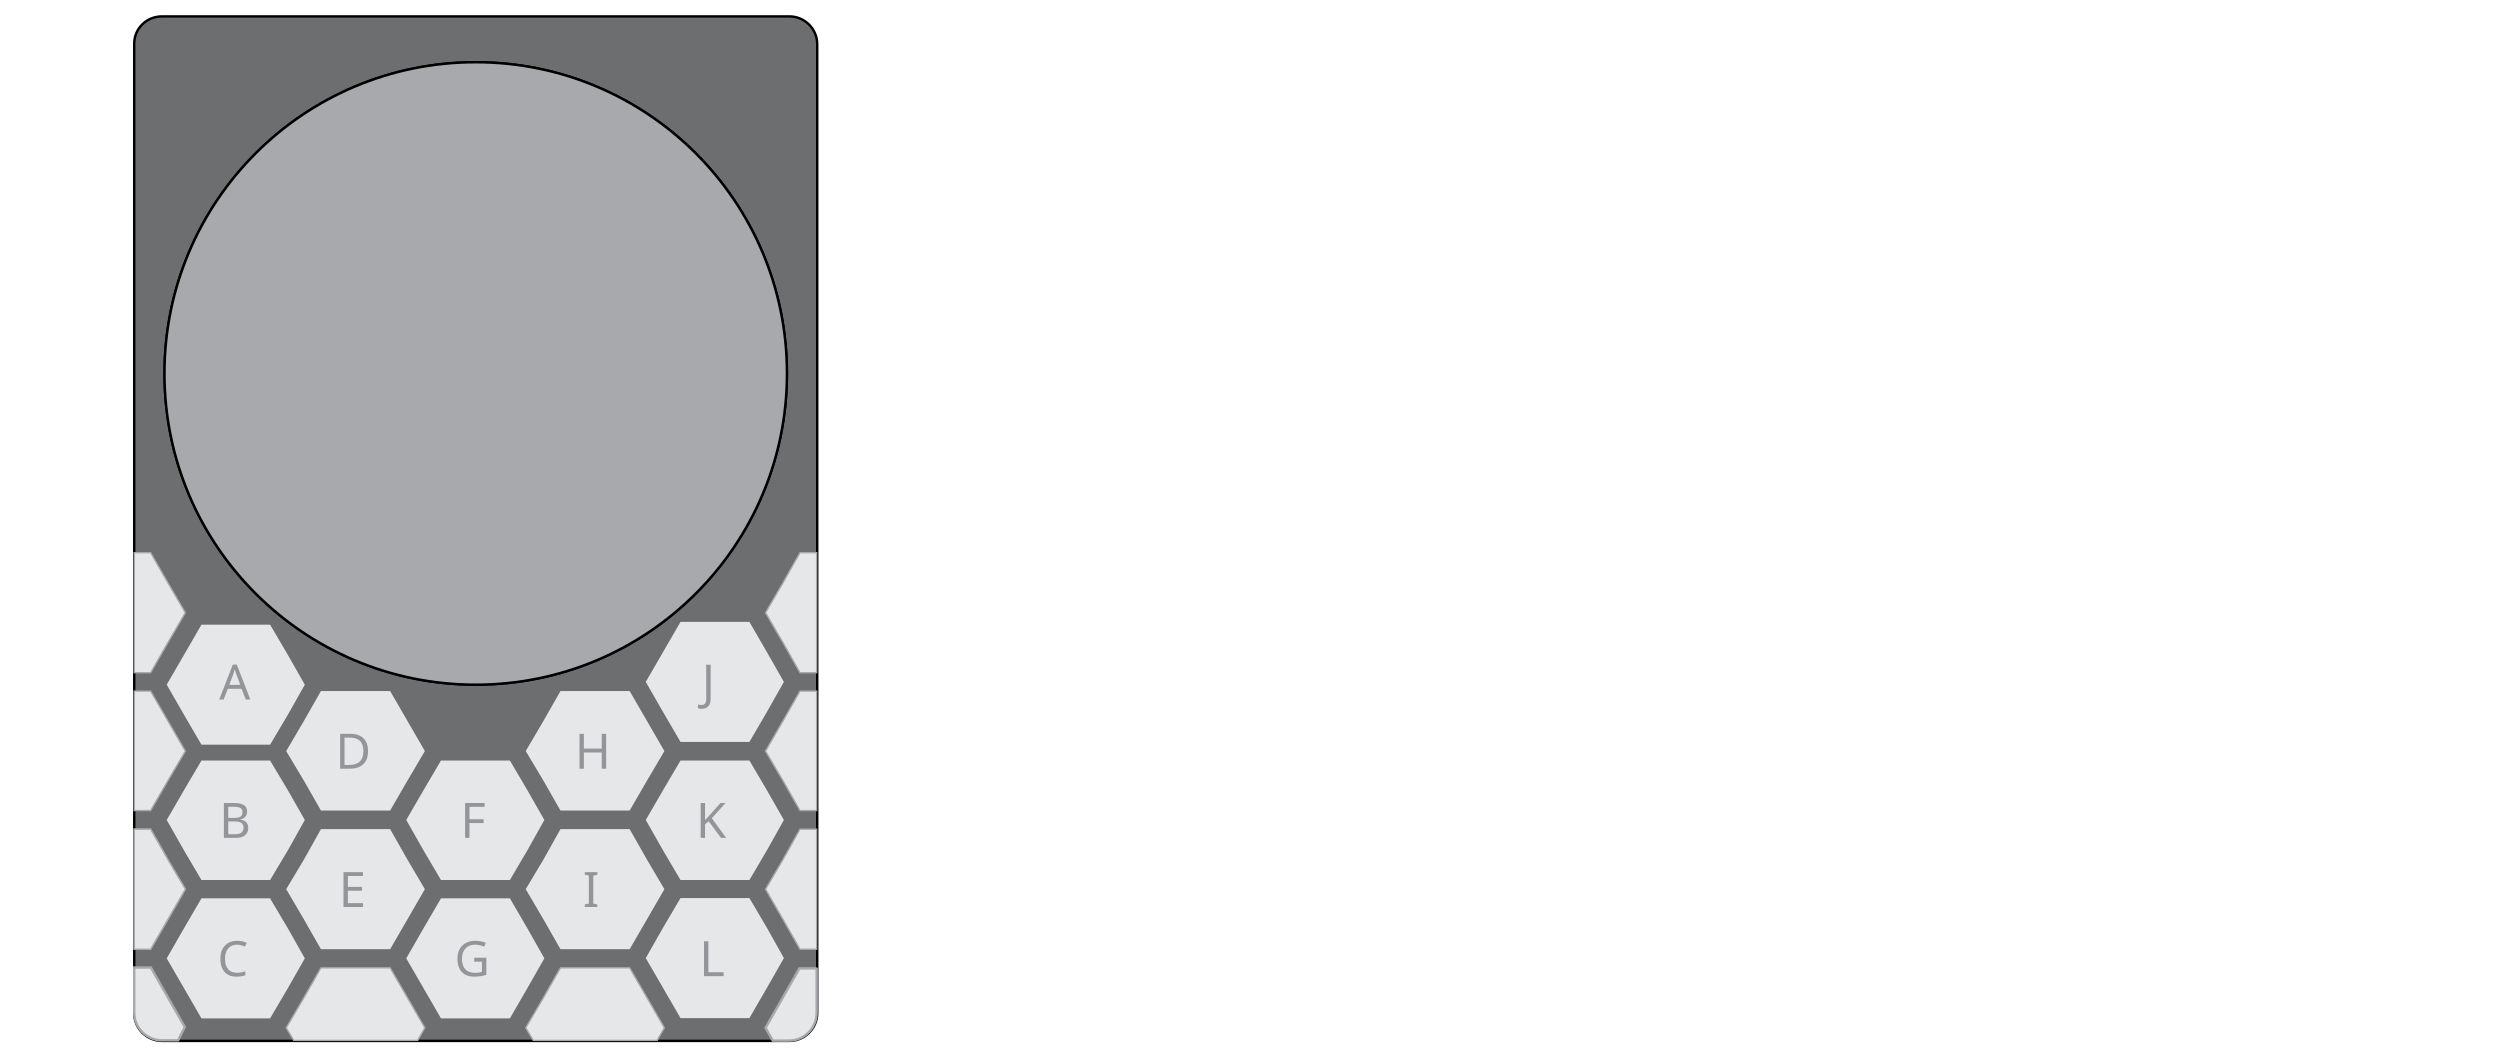
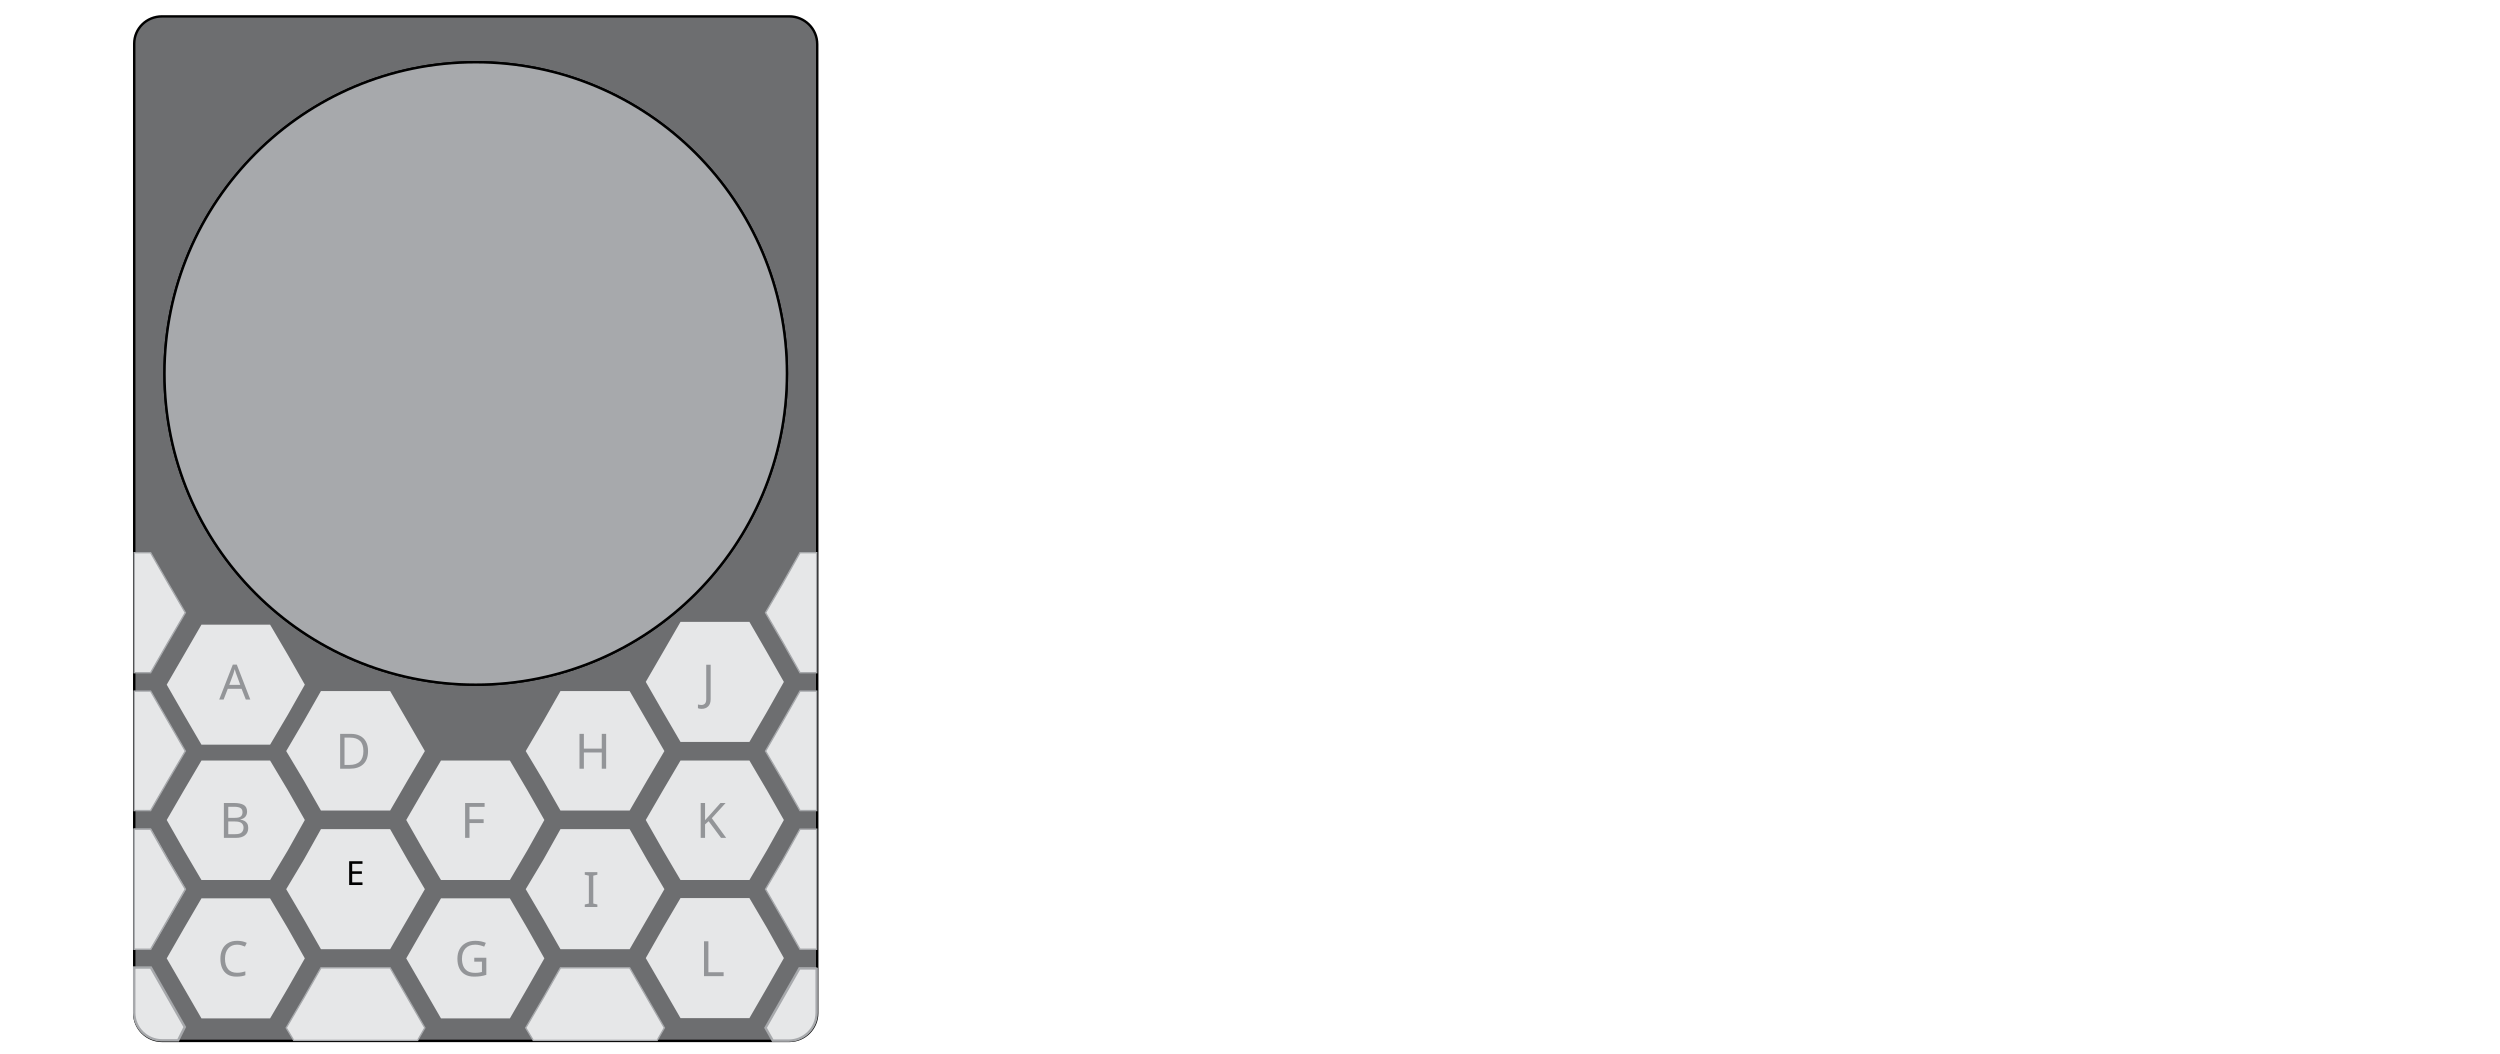
<svg xmlns="http://www.w3.org/2000/svg" version="1.1" id="svg102" x="0px" y="0px" viewBox="0 0 899.7 379" style="enable-background:new 0 0 899.7 379;" xml:space="preserve">
  <style type="text/css">
	.st0{fill:#6D6E70;}
	.st1{fill:none;stroke:#000000;stroke-width:0.878;stroke-miterlimit:2.613;}
	.st2{fill:#E6E7E8;}
	.st3{fill:none;stroke:#A7A9AC;stroke-width:0.5;stroke-miterlimit:2.613;}
	.st4{fill:none;stroke:#A7A9AC;stroke-width:0.878;stroke-miterlimit:2.613;}
	.st5{fill:#A7A9AC;}
	.st6{fill:#939598;}
	.st7{font-family:'Verdana';}
	.st8{font-size:17.557px;}
	.st9{fill:#000001;fill-opacity:9.990000e-06;}
	.st10{fill-opacity:9.990000e-06;}
+ 	.st11{font-family:'MyriadPro-Regular';}
+ 	.st12{font-size:12px;}
</style>
  <g id="Layer_1">
    <path id="path3862" class="st0" d="M58.3,5.9h225.8c5.4,0,10,4.4,10,10v348.7c0,5.4-4.4,10-10,10   H58.3c-5.4,0-10-4.4-10-10V15.7C48.3,10.3,52.7,5.9,58.3,5.9z" />
    <path id="path3864" class="st1" d="M58.3,5.9h225.8c5.4,0,10,4.4,10,10v348.7c0,5.4-4.4,10-10,10   H58.3c-5.4,0-10-4.4-10-10V15.7C48.3,10.3,52.7,5.9,58.3,5.9z" />
    <polygon id="polygon3866" class="st2" points="189.2,369.9 195.6,359 201.7,348.3 214.2,348.3 226.6,348.3 232.8,359 239.1,369.9    236.5,374.4 191.9,374.4  " />
    <polygon id="polygon3868" class="st3" points="189.2,369.9 195.6,359 201.7,348.3 214.2,348.3 226.6,348.3 232.8,359 239.1,369.9    236.5,374.4 191.9,374.4  " />
    <polygon id="polygon3870" class="st2" points="103,369.9 109.4,359 115.5,348.3 128,348.3 140.4,348.3 146.6,359 152.9,369.9    150.3,374.4 105.7,374.4  " />
    <polygon id="polygon3872" class="st3" points="103,369.9 109.4,359 115.5,348.3 128,348.3 140.4,348.3 146.6,359 152.9,369.9    150.3,374.4 105.7,374.4  " />
    <polygon id="polygon3874" class="st2" points="287.9,242.1 281.8,231.3 275.5,220.5 281.8,209.7 287.9,198.9 293.9,198.9    293.9,242.1  " />
    <polygon id="polygon3876" class="st3" points="287.9,242.1 281.8,231.3 275.5,220.5 281.8,209.7 287.9,198.9 293.9,198.9    293.9,242.1  " />
    <polygon id="polygon3878" class="st2" points="287.9,291.7 281.8,281 275.5,270.3 281.8,259.4 287.9,248.7 293.9,248.7    293.9,291.7  " />
    <polygon id="polygon3880" class="st3" points="287.9,291.7 281.8,281 275.5,270.3 281.8,259.4 287.9,248.7 293.9,248.7    293.9,291.7  " />
    <polygon id="polygon3882" class="st2" points="287.9,341.6 281.8,330.9 275.5,320 281.8,309.3 287.9,298.4 293.9,298.4    293.9,341.6  " />
    <polygon id="polygon3884" class="st3" points="287.9,341.6 281.8,330.9 275.5,320 281.8,309.3 287.9,298.4 293.9,298.4    293.9,341.6  " />
    <path id="path3886" class="st2" d="M293.9,348.3v16.2c0,5.4-4.4,10-10,10h-5.8l-2.6-4.6l6.1-10.7   l6.1-10.7h6.1L293.9,348.3z" />
    <path id="path3888" class="st4" d="M293.9,348.3v16.2c0,5.4-4.4,10-10,10h-5.8l-2.6-4.6l6.1-10.7   l6.1-10.7h6.1L293.9,348.3z" />
    <polygon id="polygon3890" class="st2" points="54.2,198.9 60.4,209.7 66.7,220.5 60.4,231.3 54.2,242.1 48.3,242.1 48.3,198.9  " />
    <polygon id="polygon3892" class="st3" points="54.2,198.9 60.4,209.7 66.7,220.5 60.4,231.3 54.2,242.1 48.3,242.1 48.3,198.9  " />
    <polygon id="polygon3894" class="st2" points="54.2,248.7 60.4,259.4 66.7,270.3 60.4,281 54.2,291.7 48.3,291.7 48.3,248.7  " />
    <polygon id="polygon3896" class="st3" points="54.2,248.7 60.4,259.4 66.7,270.3 60.4,281 54.2,291.7 48.3,291.7 48.3,248.7  " />
    <polygon id="polygon3898" class="st2" points="54.2,298.4 60.4,309.3 66.7,320 60.4,330.9 54.2,341.6 48.3,341.6 48.3,298.4  " />
    <polygon id="polygon3900" class="st3" points="54.2,298.4 60.4,309.3 66.7,320 60.4,330.9 54.2,341.6 48.3,341.6 48.3,298.4  " />
    <path id="path3902" class="st2" d="M64.1,374.4h-5.8c-5.4,0-10-4.4-10-10v-16.2h6l6.1,10.7   l6.1,10.7L64.1,374.4z" />
    <path id="path3904" class="st4" d="M64.1,374.4h-5.8c-5.4,0-10-4.4-10-10v-16.2h6l6.1,10.7   l6.1,10.7L64.1,374.4z" />
    <polygon id="polygon3906" class="st2" points="54.2,298.4 60.4,309.3 66.7,320 60.4,330.9 54.2,341.6 48.3,341.6 48.3,298.4  " />
    <polygon id="polygon3908" class="st3" points="54.2,298.4 60.4,309.3 66.7,320 60.4,330.9 54.2,341.6 48.3,341.6 48.3,298.4  " />
    <circle id="circle3910" class="st1" cx="171.2" cy="134.4" r="112" />
    <g>
      <polygon id="A" class="st2" points="72.5,224.8 85,224.8 97.2,224.8 103.6,235.7 109.7,246.4     103.6,257.2 97.2,268 85,268 72.5,268 66.2,257.2 60,246.4 66.2,235.7   ">
		</polygon>
    </g>
    <circle id="circle3972" class="st5" cx="171.2" cy="134.4" r="112" />
    <circle id="circle3974" class="st1" cx="171.2" cy="134.4" r="112" />
    <g>
      <polygon id="F" class="st2" points="158.7,273.7 171.2,273.7 183.5,273.7 189.8,284.4 195.9,295.1     189.8,306 183.5,316.7 171.2,316.7 158.7,316.7 152.4,306 146.2,295.1 152.4,284.4   ">
		</polygon>
      <text id="text3976" transform="matrix(1 0 0 1 165.6786 301.5286)" class="st6 st7 st8">F</text>
    </g>
    <text id="text3978" transform="matrix(1 0 0 1 78.8821 251.7599)" class="st6 st7 st8">A</text>
    <g>
      <polygon id="B" class="st2" points="72.5,273.7 85,273.7 97.2,273.7 103.6,284.4 109.7,295.1     103.6,306 97.2,316.7 85,316.7 72.5,316.7 66.2,306 60,295.1 66.2,284.4   ">
		</polygon>
      <text id="text3980" transform="matrix(1 0 0 1 78.8667 301.5286)" class="st6 st7 st8">B</text>
    </g>
    <g>
      <polygon id="C" class="st2" points="72.5,323.3 85,323.3 97.2,323.3 103.6,334.1 109.7,344.9     103.6,355.6 97.2,366.5 85,366.5 72.5,366.5 66.2,355.6 60,344.9 66.2,334.1   ">
		</polygon>
      <text id="text3982" transform="matrix(1 0 0 1 78.2357 351.2972)" class="st6 st7 st8">C</text>
    </g>
    <g>
      <polygon id="D" class="st2" points="115.5,248.7 128,248.7 140.4,248.7 146.6,259.4 152.9,270.3 146.6,281 140.4,291.7 128,291.7     115.5,291.7 109.4,281 103,270.3 109.4,259.4   " />
      <text id="text3984" transform="matrix(1 0 0 1 120.7021 276.645)" class="st6 st7 st8">D</text>
    </g>
-     <g>
-       <polygon id="E" class="st2" points="115.5,298.4 128,298.4 140.4,298.4 146.6,309.3 152.9,320     146.6,330.9 140.4,341.6 128,341.6 115.5,341.6 109.4,330.9 103,320 109.4,309.3   ">
- 		</polygon>
-       <text id="text3986" transform="matrix(1 0 0 1 121.9142 326.412)" class="st6 st7 st8">E</text>
-     </g>
+     <polygon id="E" class="st2" points="115.5,298.4 128,298.4 140.4,298.4 146.6,309.3 152.9,320    146.6,330.9 140.4,341.6 128,341.6 115.5,341.6 109.4,330.9 103,320 109.4,309.3  ">
+ 	</polygon>
    <g>
      <polygon id="G" class="st2" points="158.7,323.3 171.2,323.3 183.5,323.3 189.8,334.1 195.9,344.9     189.8,355.6 183.5,366.5 171.2,366.5 158.7,366.5 152.4,355.6 146.2,344.9 152.4,334.1   ">
		</polygon>
      <text id="text3988" transform="matrix(1 0 0 1 163.5336 351.2972)" class="st6 st7 st8">G</text>
    </g>
    <g>
      <polygon id="H" class="st2" points="239.1,270.3 232.8,281 226.6,291.7 214.2,291.7 201.7,291.7 195.6,281 189.2,270.3     195.6,259.4 201.7,248.7 214.2,248.7 226.6,248.7 232.8,259.4   " />
      <text id="text3990" transform="matrix(1 0 0 1 206.8436 276.645)" class="st6 st7 st8">H</text>
    </g>
    <g>
      <polygon id="I" class="st2" points="201.7,298.4 214.2,298.4 226.6,298.4 232.8,309.3 239.1,320     232.8,330.9 226.6,341.6 214.2,341.6 201.7,341.6 195.6,330.9 189.2,320 195.6,309.3   ">
		</polygon>
      <text id="text3992" transform="matrix(1 0 0 1 209.7464 326.4138)" class="st6 st7 st8">I</text>
    </g>
    <g>
      <polygon id="J" class="st2" points="282.1,245.4 276,256.2 269.7,267 257.4,267 244.9,267     238.6,256.2 232.4,245.4 238.6,234.7 244.9,223.8 257.4,223.8 269.7,223.8 276,234.7   ">
		</polygon>
      <text id="text3994" transform="matrix(1 0 0 1 252.5488 251.7599)" class="st6 st7 st8">J</text>
    </g>
    <g>
      <polygon id="K" class="st2" points="282.1,295.1 276,306 269.7,316.7 257.4,316.7 244.9,316.7 238.6,306 232.4,295.1 238.6,284.4     244.9,273.7 257.4,273.7 269.7,273.7 276,284.4   " />
      <text id="text3996" transform="matrix(1 0 0 1 250.4588 301.5286)" class="st6 st7 st8">K</text>
    </g>
    <g>
      <polygon id="L" class="st2" points="244.9,323.2 257.4,323.2 269.7,323.2 276,333.9 282.1,344.8 276,355.5 269.7,366.4     257.4,366.4 244.9,366.4 238.6,355.5 232.4,344.8 238.6,333.9   " />
      <text id="text3998" transform="matrix(1 0 0 1 251.6537 351.2972)" class="st6 st7 st8">L</text>
    </g>
-     <polygon id="A-1" class="st9" points="103.7,257.3 97.3,268.1 85.1,268.1 72.6,268.1 66.3,257.3    60.1,246.5 66.3,235.8 72.6,224.9 85.1,224.9 97.3,224.9 103.7,235.8 109.8,246.5  ">
+     <polygon id="A-1" class="st9" points="83.7,257.3 77.3,268.1 65.1,268.1 52.6,268.1 46.3,257.3    40.1,246.5 46.3,235.8 52.6,224.9 65.1,224.9 77.3,224.9 83.7,235.8 89.8,246.5  ">
	</polygon>
    <polygon id="B-1" class="st9" points="72.6,273.7 85.1,273.7 97.3,273.7 103.7,284.6 109.8,295.3    103.7,306 97.3,316.9 85.1,316.9 72.6,316.9 66.3,306 60.1,295.3 66.3,284.6  ">
	</polygon>
    <polygon id="C-1" class="st9" points="103.7,355.7 97.3,366.6 85.1,366.6 72.6,366.6 66.3,355.7    60.1,345 66.3,334.3 72.6,323.4 85.1,323.4 97.3,323.4 103.7,334.3 109.8,345  ">
	</polygon>
-     <polygon id="D-1" class="st9" points="115.7,248.7 128.2,248.7 140.4,248.7 146.8,259.5    152.9,270.2 146.8,281 140.4,291.8 128.2,291.8 115.7,291.8 109.4,281 103.2,270.2 109.4,259.5  ">
+     <polygon id="D-1" class="st9" points="92.7,248.7 105.2,248.7 117.4,248.7 123.8,259.5 129.9,270.2    123.8,281 117.4,291.8 105.2,291.8 92.7,291.8 86.4,281 80.2,270.2 86.4,259.5  ">
	</polygon>
    <polygon id="E-1" class="st9" points="146.8,330.8 140.4,341.7 128.2,341.7 115.7,341.7    109.4,330.8 103.2,320.1 109.4,309.4 115.7,298.5 128.2,298.5 140.4,298.5 146.8,309.4 152.9,320.1  ">
	</polygon>
    <polygon id="F-1" class="st9" points="146.3,295.3 152.5,284.6 158.8,273.7 171.3,273.7    183.6,273.7 189.9,284.6 196,295.3 189.9,306 183.6,316.9 171.3,316.9 158.8,316.9 152.5,306  ">
	</polygon>
    <polygon id="G-1" class="st9" points="189.9,334.2 196,344.9 189.9,355.6 183.6,366.5 171.3,366.5    158.8,366.5 152.5,355.6 146.3,344.9 152.5,334.2 158.8,323.3 171.3,323.3 183.6,323.3  ">
	</polygon>
    <polygon id="H-1" class="st9" points="202,292 195.7,281.1 189.5,270.4 195.7,259.7 202,248.8    214.5,248.8 226.7,248.8 233.1,259.7 239.2,270.4 233.1,281.1 226.7,292 214.5,292  ">
	</polygon>
    <polygon id="I-1" class="st9" points="214.5,298.5 226.7,298.5 233.1,309.4 239.2,320.1    233.1,330.8 226.7,341.7 214.5,341.7 202,341.7 195.7,330.8 189.5,320.1 195.7,309.4 202,298.5  ">
	</polygon>
    <polygon id="J-1" class="st10" points="282.2,245.5 276.1,256.2 269.8,267.1 257.5,267.1 245,267.1    238.7,256.2 232.5,245.5 238.7,234.8 245,223.9 257.5,223.9 269.8,223.9 276.1,234.8  ">
	</polygon>
    <polygon id="K-1" class="st9" points="245,273.8 257.5,273.8 269.8,273.8 276.1,284.5 282.2,295.2    276.1,306.1 269.8,316.8 257.5,316.8 245,316.8 238.7,306.1 232.5,295.2 238.7,284.5  ">
	</polygon>
    <polygon id="L-1" class="st9" points="245,323.4 257.5,323.4 269.8,323.4 276.1,334.1 282.2,344.8    276.1,355.7 269.8,366.4 257.5,366.4 245,366.4 238.7,355.7 232.5,344.8 238.7,334.1  ">
	</polygon>
+     <text transform="matrix(1 0 0 1 124.5 318.5)" class="st11 st12">E</text>
  </g>
</svg>
